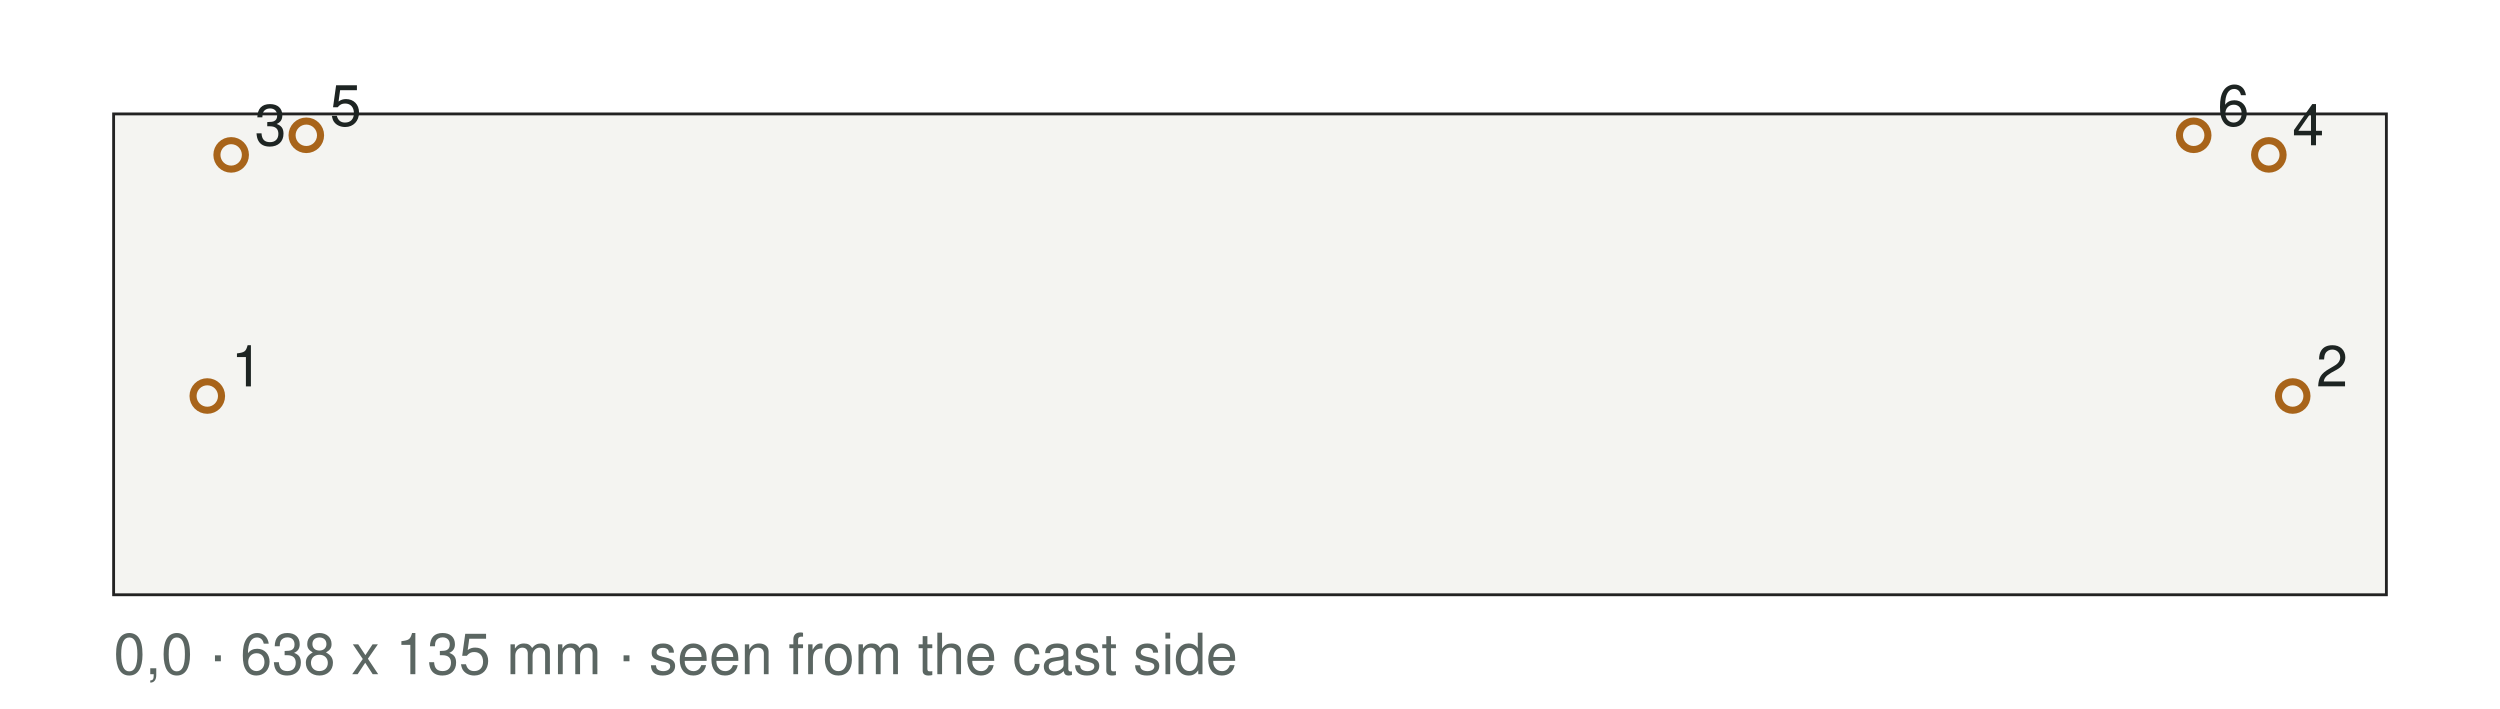
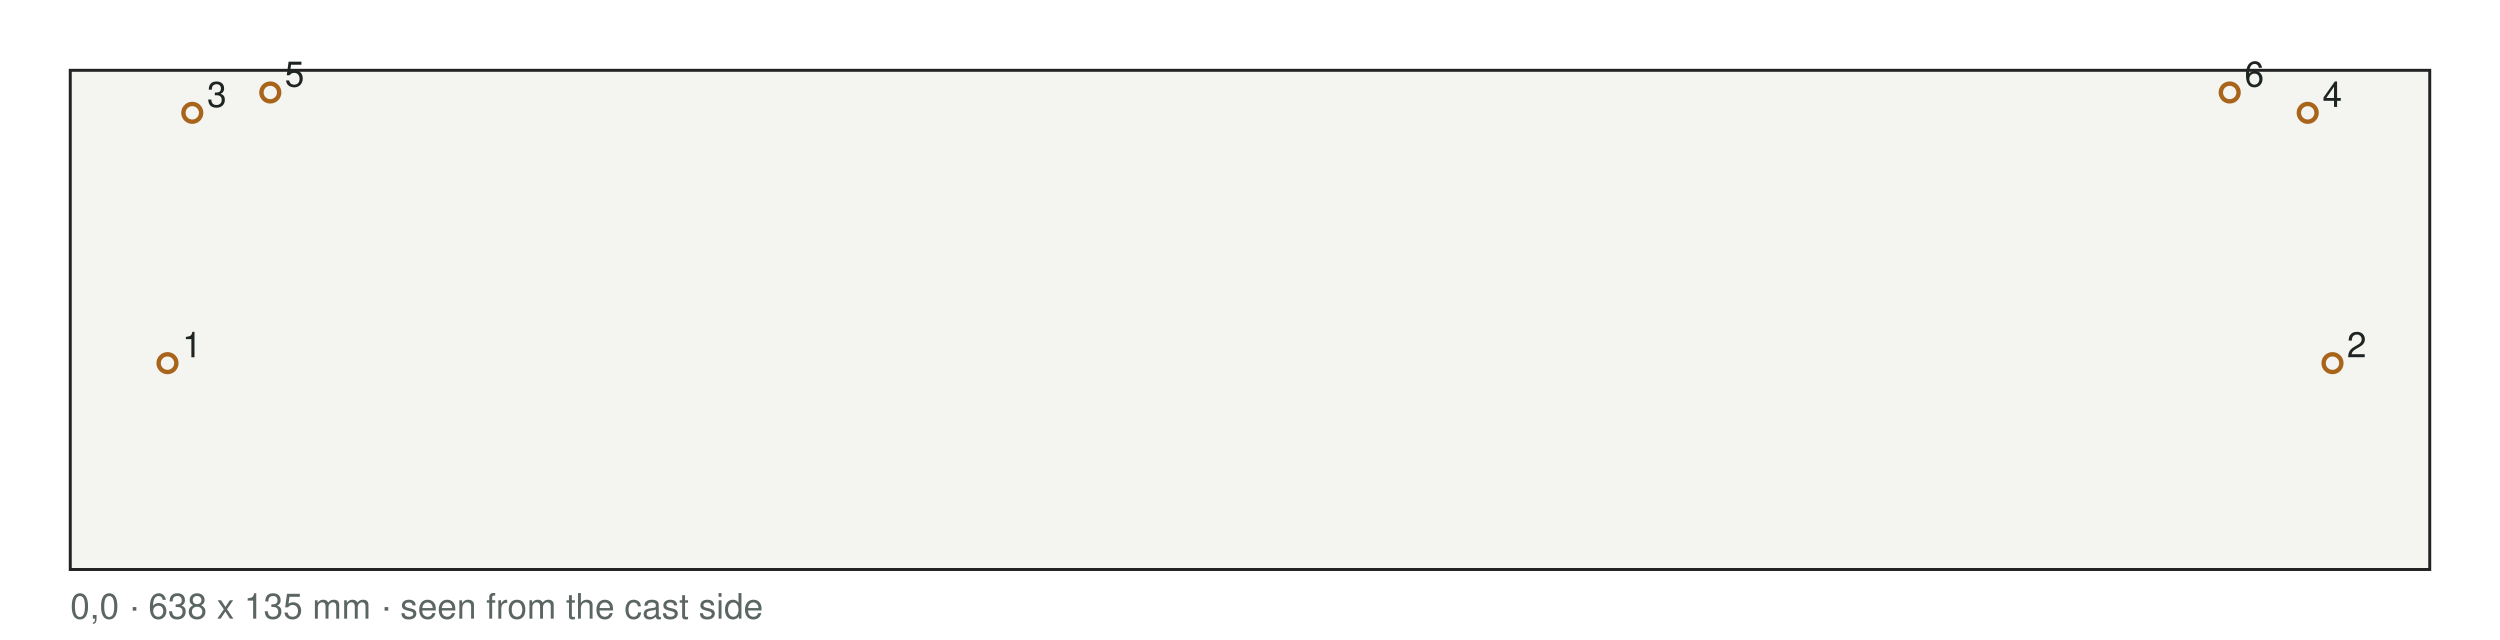
- <svg xmlns="http://www.w3.org/2000/svg" viewBox="-31.9 -31.9 701.9 198.8" width="702mm" height="199mm" font-family="Helvetica, Arial, sans-serif">
+ <svg xmlns="http://www.w3.org/2000/svg" viewBox="-19.0 -19.0 676.1 173.0" width="676mm" height="173mm" font-family="Helvetica, Arial, sans-serif">
  <polygon points="0.0,135.0 638.1,135.0 638.1,0.0 0.0,0.0" fill="#f4f4f1" stroke="#222" stroke-width="0.8" />
-   <circle cx="26.3" cy="79.2" r="4.0" fill="none" stroke="#a8641a" stroke-width="1.99" />
-   <text x="33.0" y="76.5" font-size="16.0" fill="#1d2422">1</text>
-   <circle cx="611.8" cy="79.2" r="4.0" fill="none" stroke="#a8641a" stroke-width="1.99" />
-   <text x="618.4" y="76.5" font-size="16.0" fill="#1d2422">2</text>
-   <circle cx="33.0" cy="11.5" r="4.0" fill="none" stroke="#a8641a" stroke-width="1.99" />
-   <text x="39.6" y="8.8" font-size="16.0" fill="#1d2422">3</text>
-   <circle cx="605.1" cy="11.5" r="4.0" fill="none" stroke="#a8641a" stroke-width="1.99" />
-   <text x="611.7" y="8.8" font-size="16.0" fill="#1d2422">4</text>
-   <circle cx="54.1" cy="6.0" r="4.0" fill="none" stroke="#a8641a" stroke-width="1.99" />
-   <text x="60.7" y="3.3" font-size="16.0" fill="#1d2422">5</text>
-   <circle cx="584.0" cy="6.0" r="4.0" fill="none" stroke="#a8641a" stroke-width="1.99" />
-   <text x="590.7" y="3.3" font-size="16.0" fill="#1d2422">6</text>
-   <text x="0" y="157.3" font-size="16.0" fill="#5b6662">0,0 · 638 x 135 mm · seen from the cast side</text>
+   <circle cx="26.3" cy="79.2" r="2.4" fill="none" stroke="#a8641a" stroke-width="1.19" />
+   <text x="30.3" y="77.6" font-size="9.5" fill="#1d2422">1</text>
+   <circle cx="611.8" cy="79.2" r="2.4" fill="none" stroke="#a8641a" stroke-width="1.19" />
+   <text x="615.7" y="77.6" font-size="9.5" fill="#1d2422">2</text>
+   <circle cx="33.0" cy="11.5" r="2.4" fill="none" stroke="#a8641a" stroke-width="1.19" />
+   <text x="37.0" y="9.9" font-size="9.5" fill="#1d2422">3</text>
+   <circle cx="605.1" cy="11.5" r="2.4" fill="none" stroke="#a8641a" stroke-width="1.19" />
+   <text x="609.1" y="9.9" font-size="9.5" fill="#1d2422">4</text>
+   <circle cx="54.1" cy="6.0" r="2.4" fill="none" stroke="#a8641a" stroke-width="1.19" />
+   <text x="58.0" y="4.4" font-size="9.5" fill="#1d2422">5</text>
+   <circle cx="584.0" cy="6.0" r="2.4" fill="none" stroke="#a8641a" stroke-width="1.19" />
+   <text x="588.0" y="4.4" font-size="9.5" fill="#1d2422">6</text>
+   <text x="0" y="148.3" font-size="9.5" fill="#5b6662">0,0 · 638 x 135 mm · seen from the cast side</text>
</svg>
